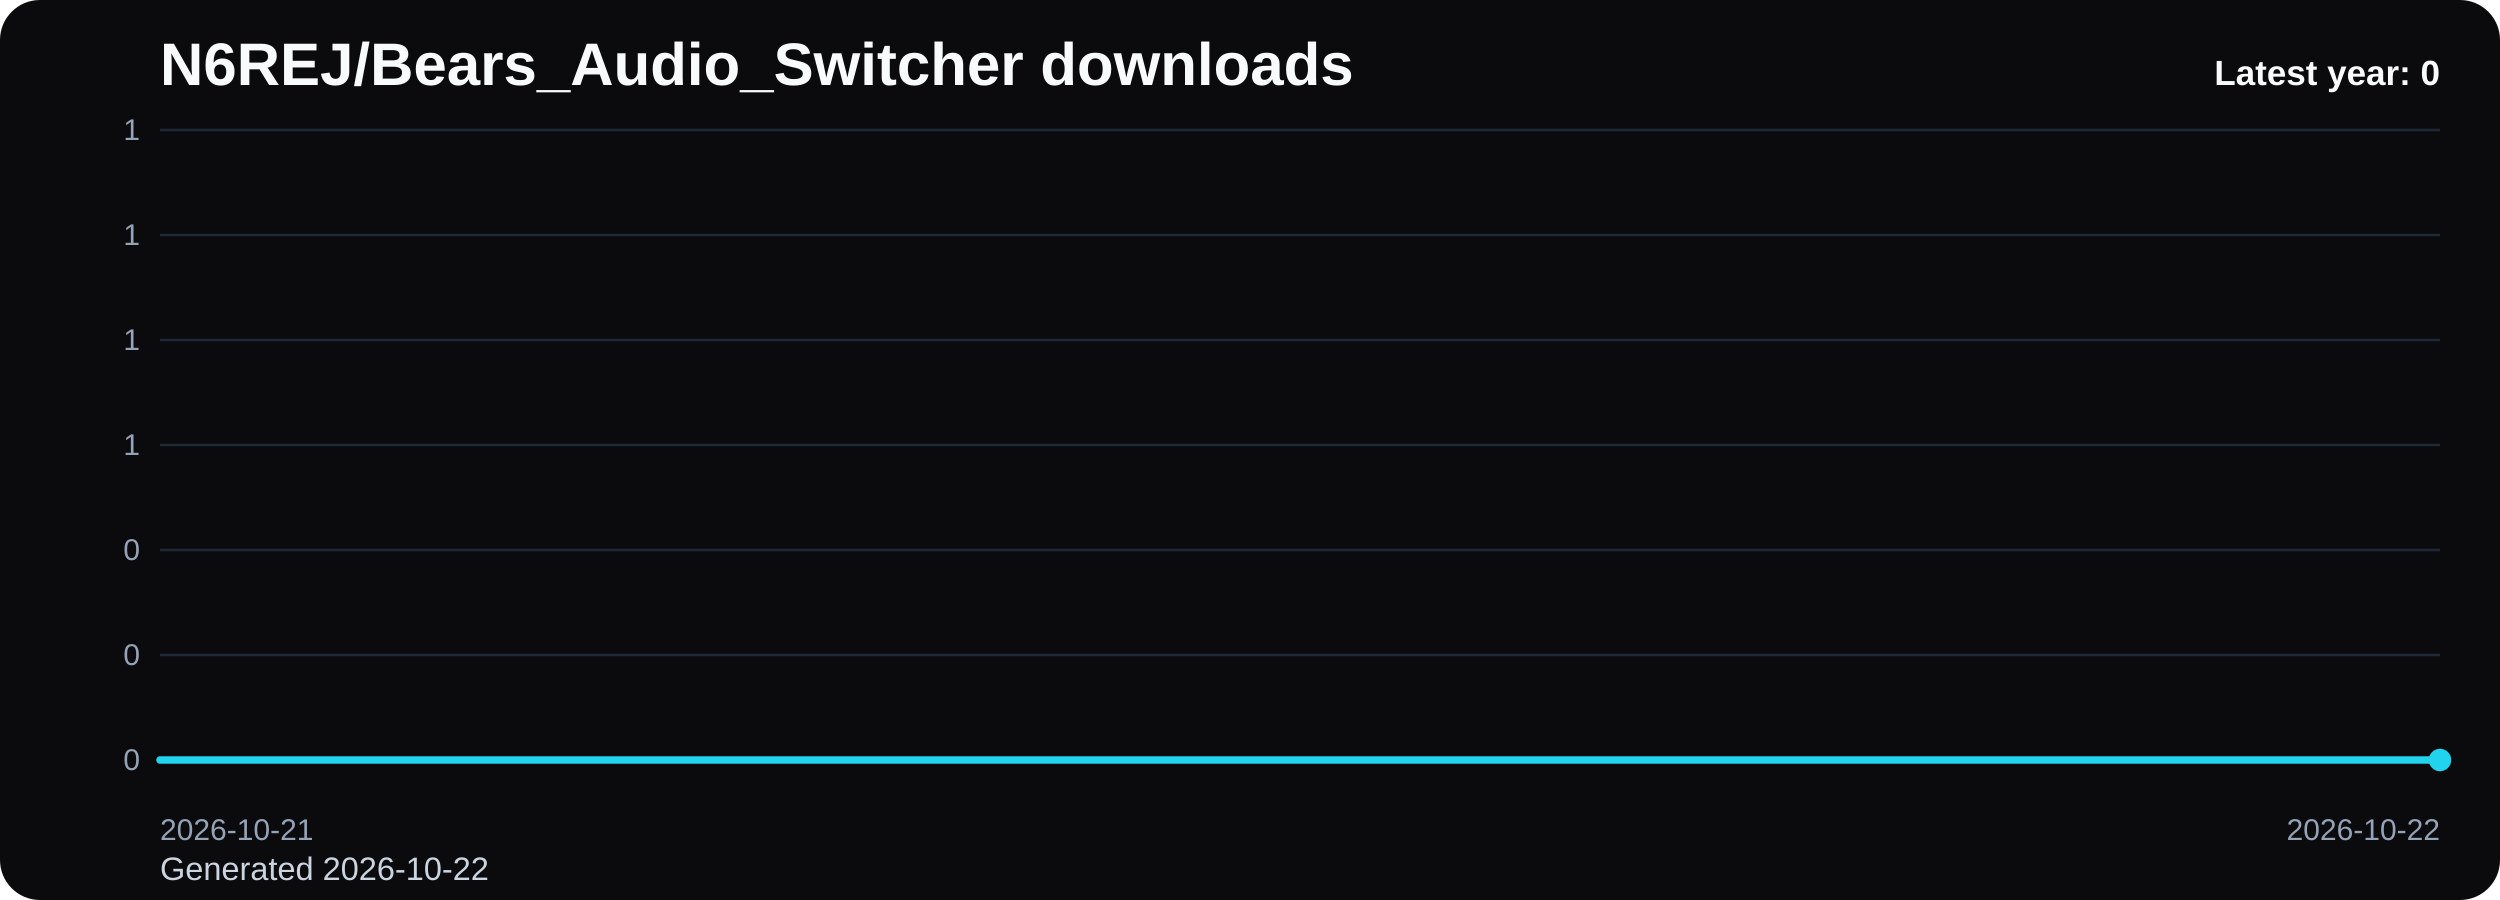
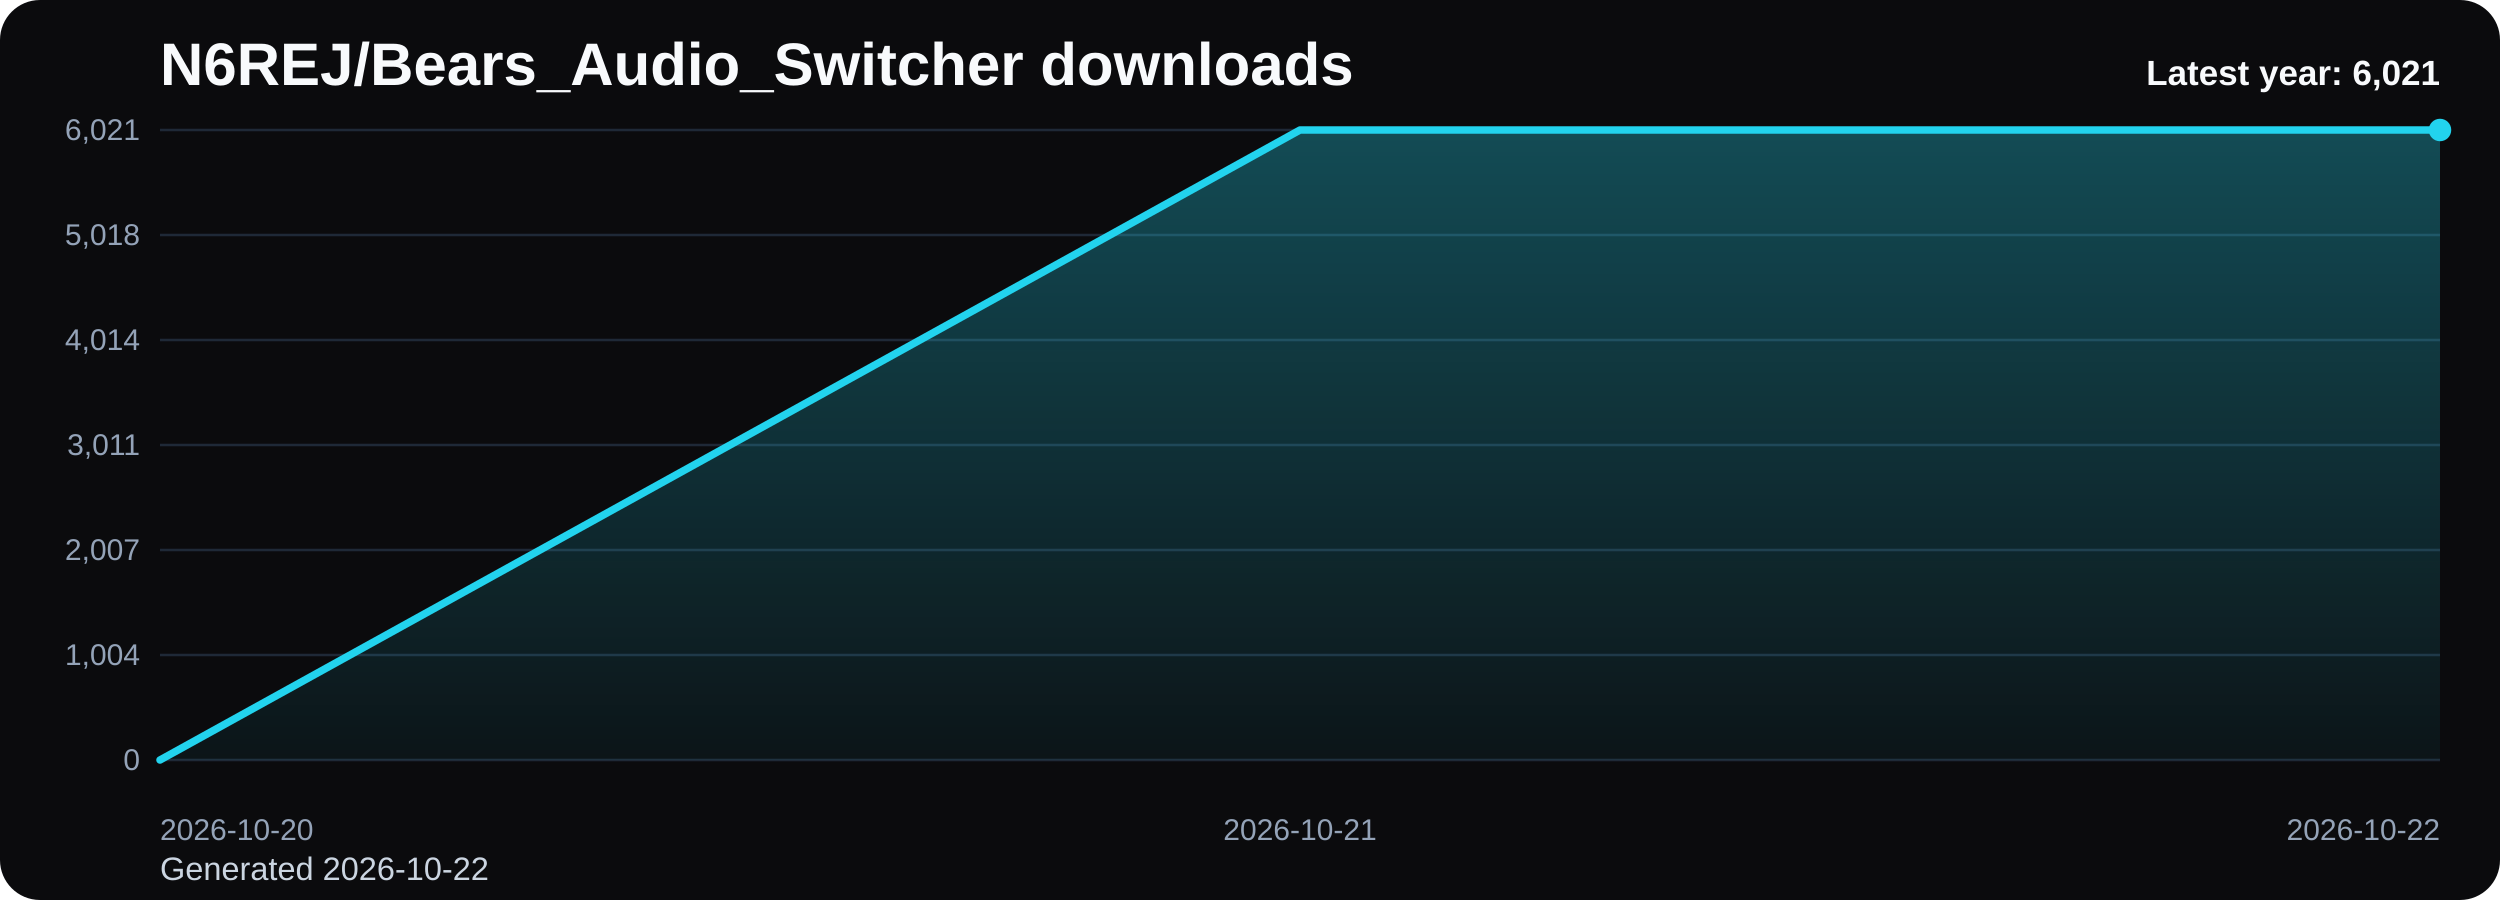
<svg xmlns="http://www.w3.org/2000/svg" viewBox="0 0 1000 360" role="img" aria-label="N6REJ/Bears_Audio_Switcher downloads chart">
  <defs>
    <linearGradient id="fill-yearly-black" x1="0" y1="0" x2="0" y2="1">
      <stop offset="0%" stop-color="#22d3ee" stop-opacity="0.32" />
      <stop offset="100%" stop-color="#22d3ee" stop-opacity="0.05" />
    </linearGradient>
    <style>
      .bg { fill: #0b0b0d; }
      .title { font: 700 24px Arial, sans-serif; fill: #f8fafc; }
      .sub { font: 400 13px Arial, sans-serif; fill: #cbd5e1; }
      .grid { stroke: #1f2937; stroke-width: 1; }
      .axis { font: 400 12px Arial, sans-serif; fill: #94a3b8; }
      .line { fill: none; stroke: #22d3ee; stroke-width: 3; stroke-linecap: round; stroke-linejoin: round; }
      .dot { fill: #22d3ee; }
      .value { font: 600 11px Arial, sans-serif; fill: #cbd5e1; }
      .latest { font: 700 14px Arial, sans-serif; fill: #f8fafc; }
    </style>
  </defs>
  <rect class="bg" x="0" y="0" width="1000" height="360" rx="16" />
  <text class="title" x="64" y="34">N6REJ/Bears_Audio_Switcher downloads</text>
  <text class="sub" x="64" y="352">Generated 2026-10-22</text>
  <line x1="64" y1="52.00" x2="976" y2="52.00" class="grid" />
-   <text x="56" y="56.00" text-anchor="end" class="axis">1</text>
+   <text x="56" y="56.00" text-anchor="end" class="axis">6,021</text>
  <line x1="64" y1="94.00" x2="976" y2="94.00" class="grid" />
-   <text x="56" y="98.00" text-anchor="end" class="axis">1</text>
+   <text x="56" y="98.00" text-anchor="end" class="axis">5,018</text>
  <line x1="64" y1="136.00" x2="976" y2="136.00" class="grid" />
-   <text x="56" y="140.00" text-anchor="end" class="axis">1</text>
+   <text x="56" y="140.00" text-anchor="end" class="axis">4,014</text>
  <line x1="64" y1="178.00" x2="976" y2="178.00" class="grid" />
-   <text x="56" y="182.00" text-anchor="end" class="axis">1</text>
+   <text x="56" y="182.00" text-anchor="end" class="axis">3,011</text>
  <line x1="64" y1="220.00" x2="976" y2="220.00" class="grid" />
-   <text x="56" y="224.00" text-anchor="end" class="axis">0</text>
+   <text x="56" y="224.00" text-anchor="end" class="axis">2,007</text>
  <line x1="64" y1="262.00" x2="976" y2="262.00" class="grid" />
-   <text x="56" y="266.00" text-anchor="end" class="axis">0</text>
+   <text x="56" y="266.00" text-anchor="end" class="axis">1,004</text>
  <line x1="64" y1="304.00" x2="976" y2="304.00" class="grid" />
  <text x="56" y="308.00" text-anchor="end" class="axis">0</text>
-   <path d="M 64.00 304 L 64.00 304.00 L 976.00 304.00 L 976.00 304 Z" fill="url(#fill-yearly-black)" />
-   <polyline class="line" points="64.00,304.00 976.00,304.00" />
-   <circle class="dot" cx="976.00" cy="304.00" r="4.5" />
-   <text class="axis" x="64.00" y="336" text-anchor="start">2026-10-21</text>
+   <path d="M 64.00 304 L 64.00 304.00 L 520.00 52.00 L 976.00 52.00 L 976.00 304 Z" fill="url(#fill-yearly-black)" />
+   <polyline class="line" points="64.00,304.00 520.00,52.00 976.00,52.00" />
+   <circle class="dot" cx="976.00" cy="52.00" r="4.5" />
+   <text class="axis" x="64.00" y="336" text-anchor="start">2026-10-20</text>
+   <text class="axis" x="520.00" y="336" text-anchor="middle">2026-10-21</text>
  <text class="axis" x="976.00" y="336" text-anchor="end">2026-10-22</text>
-   <text class="latest" x="976" y="34" text-anchor="end">Latest year: 0</text>
+   <text class="latest" x="976" y="34" text-anchor="end">Latest year: 6,021</text>
</svg>
